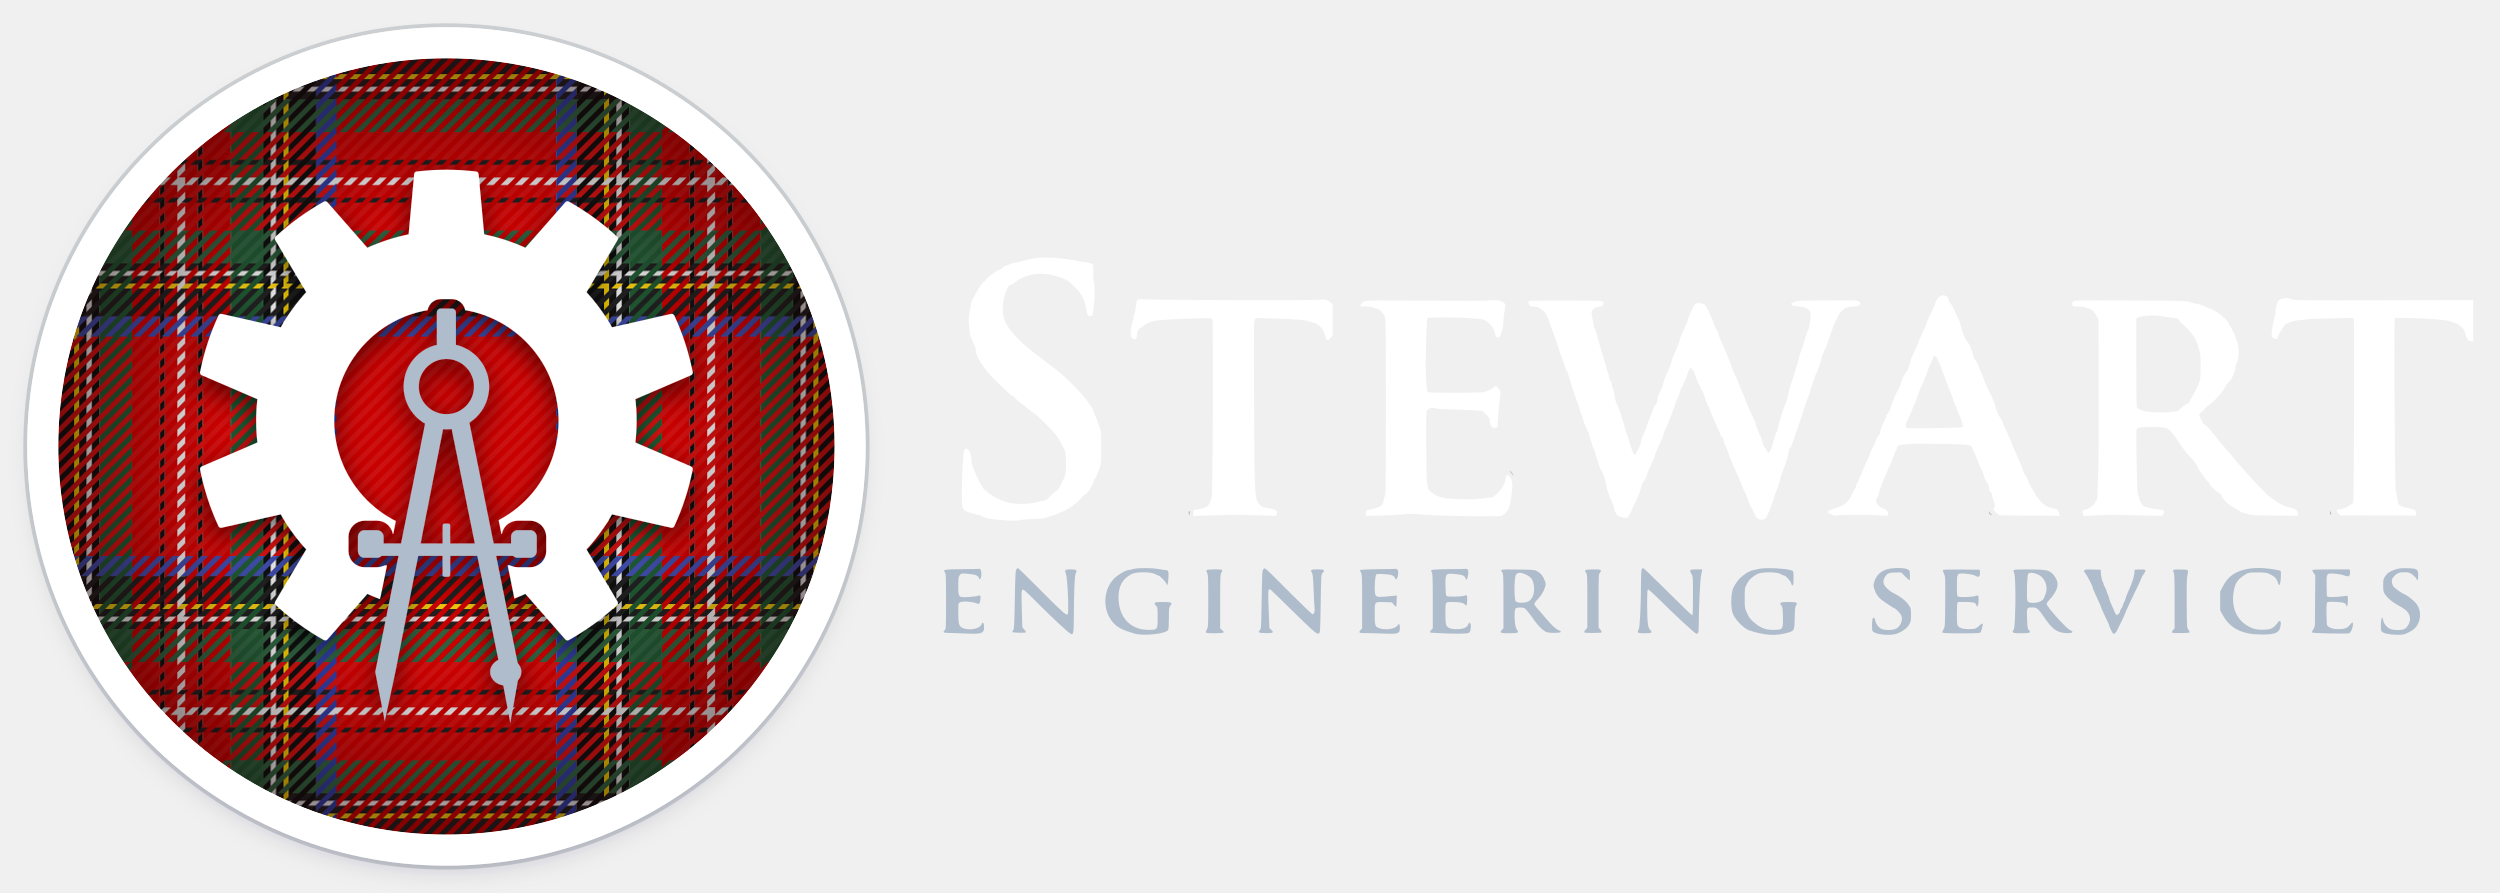
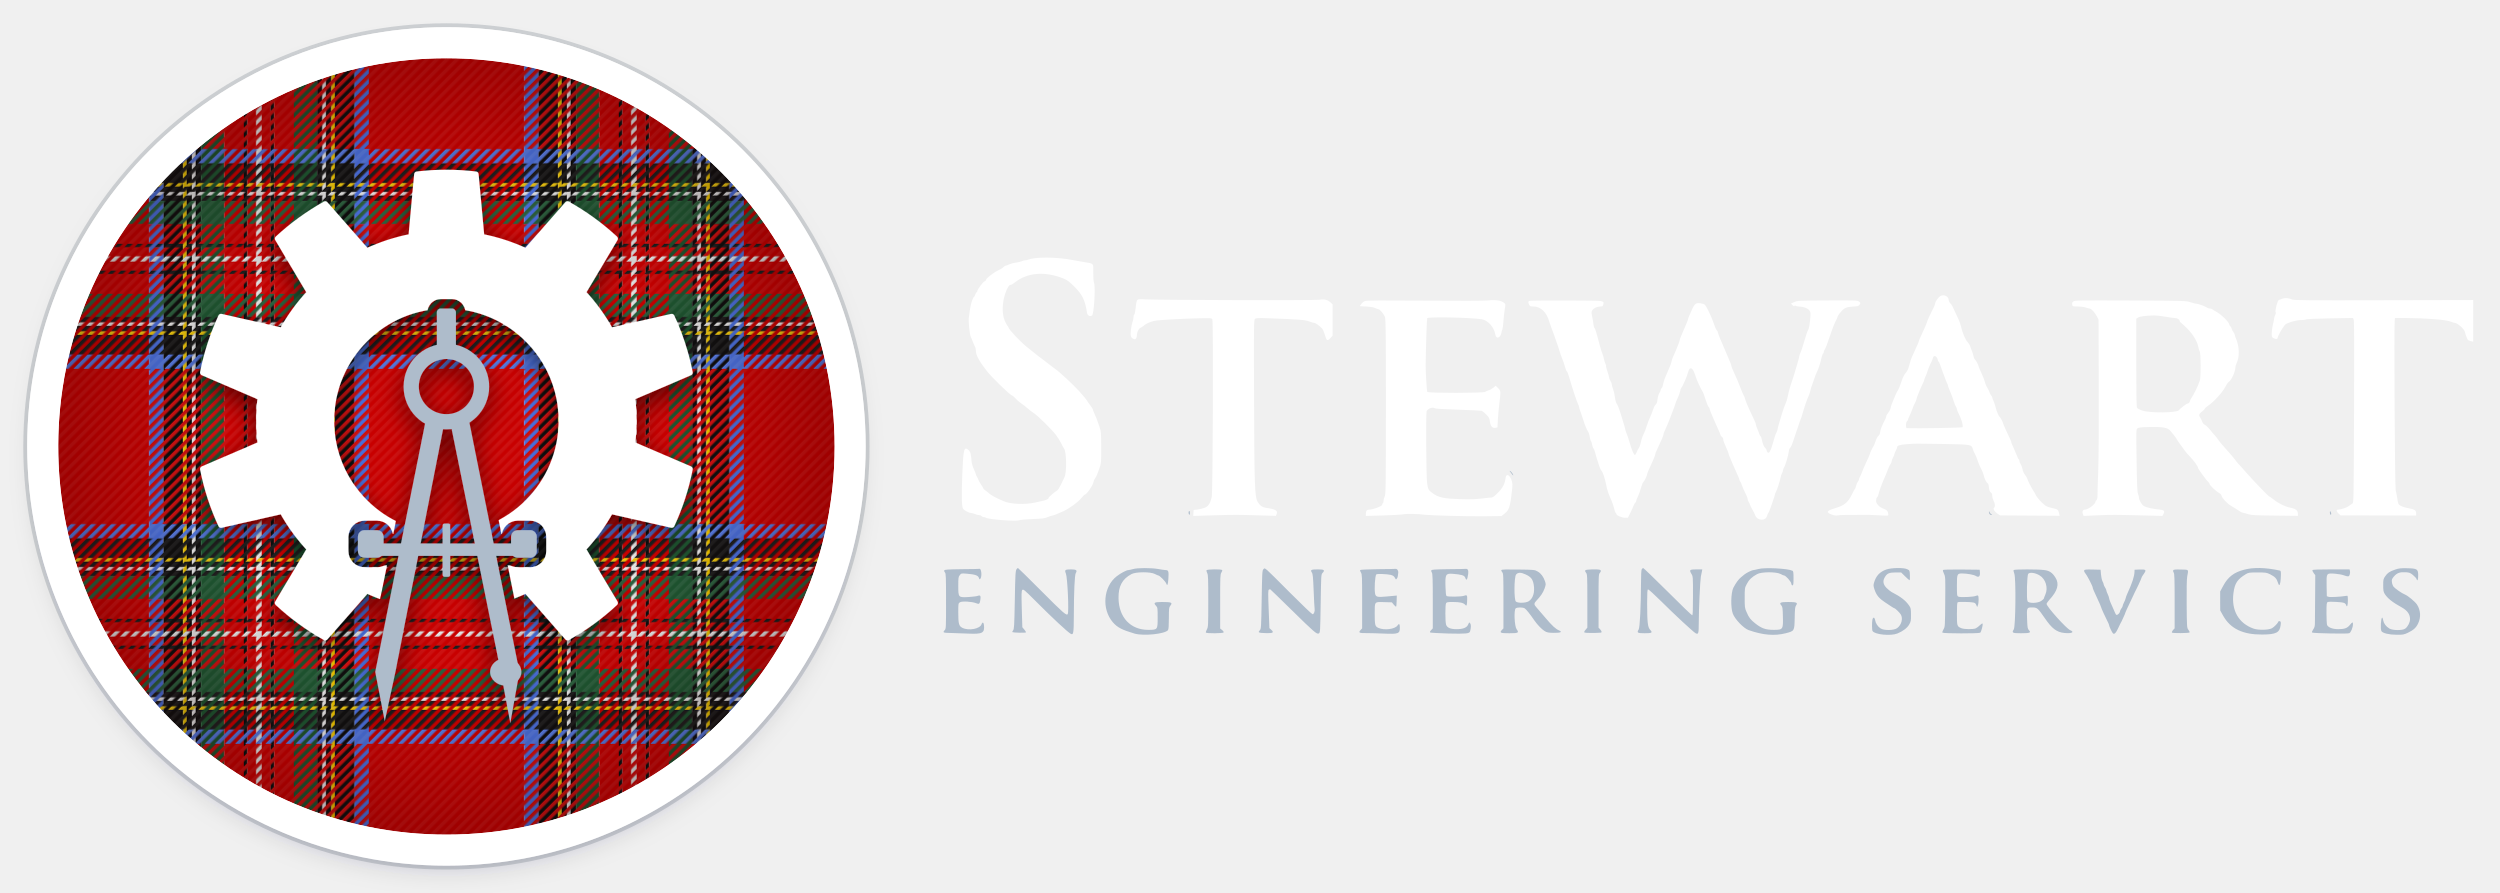
<svg xmlns="http://www.w3.org/2000/svg" viewBox="0 0 1288 460" width="1288" height="460">
  <defs>
-     <pattern id="bd-tt-f" patternUnits="userSpaceOnUse" width="210" height="210" patternTransform="translate(173.4 173.4) scale(1.3)">
+     <pattern id="bd-tt-f" patternUnits="userSpaceOnUse" width="210" height="210" patternTransform="translate(190.0 190.0) scale(0.92)">
      <defs>
        <pattern id="bd-twill" width="4" height="4" patternUnits="userSpaceOnUse" patternTransform="rotate(45)">
          <rect width="2" height="4" fill="#fff" />
        </pattern>
        <mask id="bd-weft">
          <rect width="210" height="210" fill="url(#bd-twill)" />
        </mask>
      </defs>
      <g>
        <rect x="0" width="87" height="210" fill="#C80000" />
-         <rect x="87" width="8" height="210" fill="#2F3C9E" />
+         <rect x="87" width="8" height="210" fill="#4A6FDB" />
        <rect x="95" width="11" height="210" fill="#101010" />
        <rect x="106" width="2" height="210" fill="#E8C000" />
        <rect x="108" width="3" height="210" fill="#101010" />
        <rect x="111" width="2" height="210" fill="#E0E0E0" />
        <rect x="113" width="3" height="210" fill="#101010" />
        <rect x="116" width="13" height="210" fill="#1E5631" />
        <rect x="129" width="11" height="210" fill="#C80000" />
        <rect x="140" width="2" height="210" fill="#101010" />
        <rect x="142" width="5" height="210" fill="#C80000" />
        <rect x="147" width="3" height="210" fill="#E0E0E0" />
        <rect x="150" width="5" height="210" fill="#C80000" />
        <rect x="155" width="2" height="210" fill="#101010" />
        <rect x="157" width="11" height="210" fill="#C80000" />
        <rect x="168" width="13" height="210" fill="#1E5631" />
        <rect x="181" width="3" height="210" fill="#101010" />
        <rect x="184" width="2" height="210" fill="#E0E0E0" />
        <rect x="186" width="3" height="210" fill="#101010" />
        <rect x="189" width="2" height="210" fill="#E8C000" />
        <rect x="191" width="11" height="210" fill="#101010" />
-         <rect x="202" width="8" height="210" fill="#2F3C9E" />
+         <rect x="202" width="8" height="210" fill="#4A6FDB" />
      </g>
      <g mask="url(#bd-weft)" opacity="1">
        <g style="filter:none">
          <rect y="0" height="87" width="210" fill="#C80000" />
-           <rect y="87" height="8" width="210" fill="#2F3C9E" />
+           <rect y="87" height="8" width="210" fill="#4A6FDB" />
          <rect y="95" height="11" width="210" fill="#101010" />
          <rect y="106" height="2" width="210" fill="#E8C000" />
          <rect y="108" height="3" width="210" fill="#101010" />
          <rect y="111" height="2" width="210" fill="#E0E0E0" />
          <rect y="113" height="3" width="210" fill="#101010" />
          <rect y="116" height="13" width="210" fill="#1E5631" />
          <rect y="129" height="11" width="210" fill="#C80000" />
          <rect y="140" height="2" width="210" fill="#101010" />
          <rect y="142" height="5" width="210" fill="#C80000" />
          <rect y="147" height="3" width="210" fill="#E0E0E0" />
          <rect y="150" height="5" width="210" fill="#C80000" />
          <rect y="155" height="2" width="210" fill="#101010" />
          <rect y="157" height="11" width="210" fill="#C80000" />
          <rect y="168" height="13" width="210" fill="#1E5631" />
          <rect y="181" height="3" width="210" fill="#101010" />
          <rect y="184" height="2" width="210" fill="#E0E0E0" />
          <rect y="186" height="3" width="210" fill="#101010" />
          <rect y="189" height="2" width="210" fill="#E8C000" />
          <rect y="191" height="11" width="210" fill="#101010" />
-           <rect y="202" height="8" width="210" fill="#2F3C9E" />
+           <rect y="202" height="8" width="210" fill="#4A6FDB" />
        </g>
      </g>
      <rect width="210" height="210" fill="url(#bd-twill)" opacity=".07" />
    </pattern>
    <radialGradient id="bd-vig-f">
      <stop offset="58%" stop-color="#140000" stop-opacity="0" />
-       <stop offset="100%" stop-color="#140000" stop-opacity=".4" />
+       <stop offset="100%" stop-color="#140000" stop-opacity=".24" />
    </radialGradient>
    <filter id="bd-sh-f" x="-25%" y="-25%" width="150%" height="150%">
      <feGaussianBlur in="SourceAlpha" stdDeviation="7" />
      <feOffset dy="5" result="b" />
      <feFlood flood-color="#000" flood-opacity=".55" />
      <feComposite in2="b" operator="in" />
      <feMerge>
        <feMergeNode />
        <feMergeNode in="SourceGraphic" />
      </feMerge>
    </filter>
    <filter id="bd-out-f" x="-20%" y="-20%" width="140%" height="140%">
      <feGaussianBlur in="SourceAlpha" stdDeviation="8" />
      <feOffset dy="6" result="b" />
      <feFlood flood-color="#0E2338" flood-opacity=".28" />
      <feComposite in2="b" operator="in" />
      <feMerge>
        <feMergeNode />
        <feMergeNode in="SourceGraphic" />
      </feMerge>
    </filter>
  </defs>
  <g filter="url(#bd-out-f)">
    <circle cx="230" cy="230" r="208.0" fill="#fff" />
  </g>
  <circle cx="230" cy="230" r="217" fill="none" stroke="#0E2338" stroke-opacity=".16" stroke-width="2" />
  <circle cx="230" cy="230" r="200" fill="url(#bd-tt-f)" />
  <circle cx="230" cy="230" r="200" fill="url(#bd-vig-f)" />
  <circle cx="230" cy="230" r="208.0" fill="none" stroke="#fff" stroke-width="16" />
  <g filter="url(#bd-sh-f)" transform="translate(101.6 89.4) scale(.98)">
    <defs>
      <mask id="ko-mr" maskUnits="userSpaceOnUse" x="-20" y="-20" width="320" height="340">
        <rect x="-20" y="-20" width="320" height="340" fill="#fff" />
        <g fill="#000" stroke="#000" stroke-width="10" stroke-linejoin="round">
          <rect x="126" y="71" width="10" height="24" rx="2" />
          <circle cx="131" cy="112" r="18.5" fill="none" stroke="#000" stroke-width="8" />
          <path d="M120.5 128H130.5L104.2 262 98.6 288 93.6 262Z" />
          <path d="M132.5 128H142.5L169.4 262 164.6 289 159.6 262Z" />
          <ellipse cx="162.2" cy="262" rx="8.2" ry="7.2" />
          <rect x="88" y="194.5" width="87" height="6.5" rx="1" />
          <rect x="84.5" y="187.5" width="13.5" height="14.5" rx="3.5" />
          <rect x="165" y="187.5" width="13.5" height="14.5" rx="3.5" />
          <rect x="129" y="184" width="4" height="28" rx="1" />
          <path d="M118 150H145L178 300H84Z" />
        </g>
      </mask>
    </defs>
    <path mask="url(#ko-mr)" fill="#FFFFFF" stroke="#FFFFFF" stroke-width="3" stroke-linejoin="round" fill-rule="evenodd" d="M149.46 33.24L146.45 0.42A130.5 130.5 0 0 0 115.55 0.42L112.54 33.24A98.5 98.5 0 0 0 89.06 40.87L89.06 40.87L67.33 16.08A130.5 130.5 0 0 0 42.33 34.25L59.20 62.57A98.5 98.5 0 0 0 44.68 82.55L44.68 82.55L12.54 75.26A130.5 130.5 0 0 0 2.99 104.65L33.28 117.65A98.5 98.5 0 0 0 33.28 142.35L33.28 142.35L2.99 155.35A130.5 130.5 0 0 0 12.54 184.74L44.68 177.45A98.5 98.5 0 0 0 59.20 197.43L59.20 197.43L42.33 225.75A130.5 130.5 0 0 0 67.33 243.92L89.06 219.13A98.5 98.5 0 0 0 112.54 226.76L112.54 226.76L115.55 259.58A130.5 130.5 0 0 0 146.45 259.58L149.46 226.76A98.5 98.5 0 0 0 172.94 219.13L172.94 219.13L194.67 243.92A130.5 130.5 0 0 0 219.67 225.75L202.80 197.43A98.5 98.5 0 0 0 217.32 177.45L217.32 177.45L249.46 184.74A130.5 130.5 0 0 0 259.01 155.35L228.72 142.35A98.5 98.5 0 0 0 228.72 117.65L228.72 117.65L259.01 104.65A130.5 130.5 0 0 0 249.46 75.26L217.32 82.55A98.5 98.5 0 0 0 202.80 62.57L202.80 62.57L219.67 34.25A130.5 130.5 0 0 0 194.67 16.08L172.94 40.87A98.5 98.5 0 0 0 149.46 33.24ZM191.50 130.00A60.5 60.5 0 1 0 70.50 130.00A60.5 60.5 0 1 0 191.50 130.00Z" />
    <g fill="#AEBCCB">
      <rect x="126" y="71" width="10" height="24" rx="2" />
      <circle cx="131" cy="112" r="18.5" fill="none" stroke="#AEBCCB" stroke-width="8" />
      <path d="M120.5 128H130.5L104.2 262 98.6 288 93.6 262Z" />
      <path d="M132.5 128H142.5L169.4 262 164.6 289 159.6 262Z" />
      <ellipse cx="162.2" cy="262" rx="8.2" ry="7.2" />
      <rect x="88" y="194.5" width="87" height="6.5" rx="1" />
      <rect x="84.5" y="187.5" width="13.5" height="14.5" rx="3.5" />
      <rect x="165" y="187.5" width="13.5" height="14.5" rx="3.5" />
      <rect x="129" y="184" width="4" height="28" rx="1" />
    </g>
  </g>
  <g transform="translate(486 132.7) scale(1.4) translate(-297 -74)">
    <g transform="translate(280 0) scale(.25)">
      <g transform="translate(0 1160) scale(.1 -.1)">
        <path fill="#FFFFFF" d="M2020 8630 c-30 -4 -68 -12 -83 -18 -16 -7 -39 -12 -51 -12 -13 0 -36 -6 -52 -14 -16 -8 -56 -17 -89 -21 -33 -4 -77 -16 -97 -26 -20 -10 -43 -19 -51 -19 -8 0 -22 -10 -33 -21 -10 -12 -43 -32 -72 -45 -63 -28 -182 -119 -182 -140 0 -8 -11 -19 -24 -25 -26 -12 -106 -120 -106 -144 0 -8 -4 -15 -9 -15 -5 0 -15 -16 -21 -35 -6 -19 -15 -35 -20 -35 -4 0 -17 -26 -28 -57 -18 -52 -28 -103 -47 -252 -7 -56 13 -249 30 -281 7 -14 21 -45 30 -70 9 -25 23 -57 31 -72 8 -14 14 -44 14 -66 0 -59 49 -149 159 -290 67 -87 324 -338 364 -357 20 -9 47 -32 61 -50 14 -18 49 -48 78 -68 29 -19 70 -51 92 -71 21 -20 63 -52 92 -71 64 -41 271 -245 335 -330 25 -33 58 -87 74 -120 16 -33 35 -67 41 -75 38 -47 43 -351 7 -425 -11 -22 -35 -72 -54 -111 -19 -39 -41 -75 -50 -80 -39 -22 -129 -100 -129 -111 0 -16 -30 -31 -82 -43 -24 -5 -74 -16 -113 -25 -152 -35 -367 -26 -470 20 -129 56 -198 95 -230 130 -5 5 -22 18 -37 28 -16 10 -28 22 -28 27 0 6 -15 32 -34 58 -18 27 -37 59 -41 73 -4 13 -14 33 -21 44 -8 11 -14 25 -14 32 0 7 -14 42 -30 77 -17 36 -32 86 -34 113 -7 107 -18 147 -45 170 -67 57 -77 17 -92 -363 -12 -324 -9 -469 12 -502 14 -23 90 -62 120 -62 11 0 36 -7 57 -16 20 -9 46 -16 58 -15 11 1 27 -5 34 -13 7 -9 22 -16 34 -16 12 0 26 -4 32 -9 27 -25 451 -58 489 -38 11 6 99 14 196 18 147 5 183 10 223 28 27 11 55 21 63 21 15 0 88 28 168 65 86 39 221 137 265 193 23 28 46 52 51 52 26 0 116 126 128 181 5 22 15 48 23 57 19 23 32 54 65 147 27 79 28 83 27 310 -1 213 -2 236 -24 300 -28 87 -56 158 -81 210 -10 22 -19 45 -19 52 0 6 -18 34 -40 62 -22 28 -40 53 -40 57 0 7 -67 90 -120 147 -94 103 -297 291 -350 325 -14 9 -41 30 -62 47 -20 16 -73 57 -117 90 -45 33 -104 78 -130 100 -27 22 -72 58 -100 80 -100 78 -281 269 -281 296 0 4 -6 14 -14 22 -8 8 -27 43 -42 78 -42 100 -40 256 6 394 33 97 57 135 87 135 8 0 33 15 56 34 183 146 445 168 717 57 52 -21 83 -44 156 -116 120 -118 162 -203 189 -387 6 -41 42 -61 74 -41 28 18 53 412 30 479 -9 25 -13 79 -12 157 2 138 14 126 -142 152 -55 9 -134 23 -175 31 -165 32 -401 43 -550 24z M15359 8075 c-30 -16 -79 -84 -79 -109 0 -9 -9 -34 -19 -54 -42 -80 -101 -209 -101 -220 0 -6 -18 -51 -40 -99 -75 -162 -80 -173 -80 -184 0 -6 -18 -50 -41 -97 -64 -139 -75 -164 -88 -212 -7 -25 -18 -63 -24 -85 -6 -22 -24 -54 -40 -72 -16 -17 -37 -55 -48 -85 -41 -119 -55 -154 -71 -178 -9 -14 -23 -41 -31 -60 -55 -128 -66 -159 -73 -194 -3 -21 -20 -53 -35 -71 -16 -18 -29 -40 -29 -50 0 -9 -6 -29 -14 -43 -43 -81 -76 -162 -76 -190 0 -17 -8 -39 -19 -49 -23 -22 -36 -47 -57 -109 -9 -27 -19 -51 -23 -54 -9 -8 -51 -96 -51 -108 0 -6 -24 -62 -54 -124 -29 -62 -59 -131 -66 -153 -7 -22 -19 -49 -26 -60 -8 -11 -14 -27 -14 -36 0 -9 -9 -27 -19 -41 -11 -13 -22 -41 -26 -61 -4 -21 -11 -40 -16 -42 -4 -3 -26 -43 -48 -88 -55 -113 -112 -158 -246 -197 -124 -36 -136 -61 -46 -94 35 -12 63 -16 89 -11 20 3 53 6 72 6 19 0 107 0 195 1 181 3 195 2 358 -7 114 -7 117 -7 117 13 0 41 -21 69 -64 83 -65 22 -116 73 -116 119 0 21 6 43 14 49 8 7 18 27 21 44 8 39 50 156 77 217 19 41 40 91 72 175 6 17 19 41 29 55 9 13 17 32 17 42 0 10 9 35 20 55 11 21 20 43 20 50 0 7 9 30 20 50 11 21 20 43 20 49 0 27 36 39 139 47 138 10 109 10 541 3 418 -7 414 -7 435 -77 6 -19 17 -45 25 -59 16 -28 35 -74 56 -139 8 -25 27 -67 43 -95 15 -28 31 -68 35 -89 9 -47 42 -113 60 -120 8 -3 15 -28 18 -62 4 -43 10 -59 26 -71 16 -11 22 -26 22 -50 0 -19 9 -52 20 -74 23 -45 26 -84 7 -102 -19 -17 5 -57 52 -89 l36 -24 438 -3 439 -3 -7 33 c-13 58 -20 64 -103 81 -46 10 -89 26 -103 38 -13 12 -35 31 -49 43 -30 27 -90 102 -90 113 0 5 -15 31 -33 58 -35 54 -82 147 -92 182 -3 12 -19 37 -34 57 -16 20 -31 54 -35 79 -4 23 -15 56 -26 72 -11 17 -20 40 -20 53 0 12 -4 22 -9 22 -5 0 -15 17 -21 38 -7 20 -30 74 -51 120 -22 45 -39 87 -39 94 0 11 -6 25 -79 180 -23 48 -41 92 -41 97 0 14 -40 90 -50 96 -15 9 -49 89 -60 140 -6 28 -20 69 -30 92 -11 24 -20 48 -20 54 0 6 -9 22 -20 36 -11 14 -20 32 -20 39 0 8 -13 35 -29 62 -17 26 -35 68 -40 94 -6 26 -29 84 -51 130 -22 46 -40 88 -40 95 0 18 -39 89 -55 103 -8 7 -17 28 -21 49 -3 20 -14 54 -23 76 -10 22 -21 52 -25 68 -3 15 -22 44 -40 65 -34 37 -76 139 -97 232 -5 25 -21 70 -35 100 -14 30 -34 73 -44 95 -42 95 -56 121 -77 142 -13 12 -23 32 -23 45 -1 55 -70 91 -121 63z m-55 -907 c9 -12 16 -30 16 -40 0 -10 4 -18 8 -18 4 0 14 -17 21 -37 7 -21 21 -62 32 -90 11 -29 29 -79 41 -110 11 -32 27 -70 34 -85 8 -14 14 -31 14 -38 0 -6 9 -30 19 -53 20 -43 54 -136 73 -197 5 -19 17 -44 24 -55 8 -11 14 -27 14 -37 0 -10 13 -41 28 -70 40 -76 67 -173 54 -195 -6 -9 -671 -20 -819 -14 -19 1 -17 85 2 101 8 7 15 18 15 24 0 6 7 25 16 41 9 17 29 65 45 107 15 43 35 88 43 100 7 13 17 37 21 53 3 17 12 44 19 60 7 17 23 55 35 85 13 30 31 72 42 92 10 20 19 43 19 50 1 7 9 31 20 53 11 22 19 45 20 50 0 14 59 156 69 169 5 6 12 26 16 44 8 38 36 43 59 10z M20390 8035 c-19 -8 -42 -17 -52 -20 -20 -8 -60 -164 -46 -181 5 -7 2 -23 -7 -40 -8 -16 -15 -37 -15 -46 0 -9 -6 -43 -14 -75 -23 -93 -29 -185 -14 -205 18 -24 78 -36 78 -15 0 27 65 145 110 198 23 28 163 69 234 69 34 0 66 4 72 9 5 6 158 13 352 16 l342 6 11 -28 c7 -19 9 -421 5 -1298 -6 -1462 -4 -1394 -30 -1409 -10 -6 -31 -21 -45 -32 -28 -23 -119 -54 -158 -54 -32 0 -30 -26 5 -58 l29 -27 556 -1 557 -1 0 33 c0 43 -24 59 -115 75 -38 6 -88 22 -110 34 -40 23 -40 24 -52 106 -7 46 -18 102 -24 124 -13 42 -26 2465 -14 2512 l5 23 179 0 c284 -2 579 -26 643 -54 21 -9 44 -16 52 -16 39 0 143 -89 152 -130 7 -33 32 -101 43 -118 4 -7 24 -17 45 -22 l36 -8 0 307 0 306 -1319 -3 c-1131 -3 -1323 -1 -1348 11 -44 22 -104 27 -143 12z M3538 8018 c-11 -9 -19 -41 -26 -113 -5 -56 -15 -101 -21 -103 -6 -2 -11 -19 -11 -38 0 -18 -7 -51 -15 -71 -8 -21 -19 -74 -24 -118 -11 -88 -1 -119 47 -136 25 -9 42 18 42 68 0 36 29 91 52 99 10 3 34 19 52 34 41 36 123 68 195 75 111 11 420 27 608 31 186 4 192 4 203 -16 16 -30 8 -2545 -9 -2615 -22 -96 -50 -138 -106 -159 -27 -10 -75 -21 -105 -25 l-55 -6 -3 -44 -3 -44 298 9 c335 9 335 9 673 -1 l245 -7 12 28 c21 47 -22 72 -151 89 -59 8 -98 35 -130 90 -42 71 -48 251 -52 1522 -4 1079 -3 1152 13 1169 16 15 35 16 213 10 440 -16 535 -24 589 -47 24 -10 54 -19 66 -19 22 0 78 -39 120 -84 12 -13 30 -54 40 -90 25 -91 38 -100 81 -53 l34 37 0 231 0 231 -29 27 c-43 40 -96 53 -165 40 -59 -11 -2393 -5 -2571 6 -66 5 -94 3 -107 -7z M8700 8009 c-45 -6 -420 -7 -926 -3 -622 5 -861 3 -885 -5 -19 -6 -44 -26 -57 -44 l-22 -32 97 -6 c63 -3 110 -11 130 -22 18 -9 38 -17 46 -17 22 0 83 -72 98 -116 12 -32 14 -261 14 -1324 -1 -1195 -2 -1287 -18 -1317 -9 -18 -17 -45 -17 -62 0 -16 -4 -33 -10 -36 -5 -3 -10 -14 -10 -24 0 -20 -134 -71 -187 -71 -38 0 -53 -16 -53 -58 l0 -35 258 7 c141 4 276 12 298 18 39 9 223 5 304 -7 78 -11 632 -26 875 -23 l261 3 50 40 c63 50 78 96 104 327 10 95 10 113 -5 158 -28 84 -79 106 -88 38 -10 -86 -43 -150 -114 -221 -45 -45 -75 -68 -92 -69 -14 0 -37 -3 -51 -4 -171 -22 -237 -25 -410 -20 -240 7 -321 24 -404 85 -68 50 -71 56 -85 156 -13 91 -19 1016 -7 1053 11 34 85 65 112 47 16 -11 102 -16 352 -24 181 -6 338 -14 348 -17 11 -4 40 -28 66 -54 40 -41 47 -53 53 -102 9 -70 38 -103 83 -94 l29 7 6 117 c4 64 14 171 22 237 22 175 21 185 -19 224 l-35 34 -39 -32 c-22 -17 -54 -34 -71 -37 -17 -4 -36 -13 -42 -20 -16 -20 -843 -21 -856 -1 -7 11 -24 305 -23 397 4 302 17 678 23 688 15 22 640 10 803 -16 91 -15 182 -117 199 -224 12 -75 76 -54 91 30 4 20 10 42 14 47 4 6 11 60 15 120 4 61 13 141 20 179 12 67 12 70 -9 88 -44 37 -128 50 -236 37z M9313 8003 c-26 -5 -28 -18 -10 -56 11 -24 18 -27 61 -27 109 0 198 -84 236 -225 5 -16 20 -59 33 -95 25 -64 32 -85 67 -185 9 -27 22 -66 30 -85 7 -19 18 -55 25 -80 7 -25 19 -61 28 -80 21 -50 37 -97 53 -155 8 -27 19 -51 24 -53 5 -2 19 -36 30 -75 42 -148 113 -363 131 -399 10 -20 19 -44 19 -53 0 -9 8 -37 19 -63 10 -26 28 -81 41 -122 22 -75 55 -152 76 -180 6 -8 14 -37 18 -64 3 -27 11 -55 17 -63 7 -7 16 -34 20 -60 5 -26 14 -50 20 -53 5 -4 16 -31 24 -61 13 -50 20 -76 62 -204 9 -27 22 -54 29 -60 18 -14 53 -116 69 -200 16 -86 38 -150 77 -234 16 -35 35 -89 41 -120 6 -31 17 -62 24 -69 7 -7 13 -17 13 -22 0 -17 82 -50 124 -50 l43 0 41 83 c22 45 43 92 46 104 4 11 13 27 21 33 8 7 15 20 15 29 0 9 7 30 16 46 20 39 41 97 60 165 8 30 21 60 28 65 15 11 56 97 56 116 0 6 9 33 21 58 12 25 29 64 39 86 10 22 27 61 39 88 11 26 21 54 21 63 0 8 8 32 19 52 17 35 26 54 80 175 11 26 21 54 21 62 0 13 13 44 61 150 10 22 27 65 38 95 11 30 34 90 51 134 16 43 30 82 30 87 0 5 13 36 29 69 16 33 32 78 36 100 4 22 12 46 18 53 22 23 87 173 101 232 17 70 53 74 83 8 12 -27 25 -61 29 -78 8 -35 81 -193 99 -215 7 -8 27 -61 44 -117 18 -56 39 -107 47 -114 8 -6 14 -18 14 -25 0 -7 9 -33 19 -56 10 -24 29 -68 41 -98 13 -30 40 -92 61 -137 22 -46 39 -88 39 -95 0 -7 9 -19 20 -26 11 -7 20 -23 20 -36 0 -22 15 -61 61 -163 10 -24 19 -47 19 -53 0 -5 9 -29 19 -52 10 -24 29 -68 41 -98 13 -30 40 -92 61 -137 22 -46 39 -89 39 -97 0 -8 4 -17 9 -21 5 -3 15 -22 21 -43 11 -36 36 -92 72 -163 10 -20 18 -45 18 -56 0 -10 6 -27 14 -38 7 -11 17 -31 21 -45 4 -14 20 -45 35 -70 15 -25 33 -63 41 -84 29 -81 154 -88 174 -9 3 15 12 35 19 43 7 8 23 47 36 85 12 39 31 93 41 120 11 28 19 56 19 64 0 7 7 25 15 39 19 34 61 165 70 217 4 22 13 50 21 62 8 12 14 30 14 40 0 10 6 27 13 38 20 30 67 184 71 235 3 24 10 49 18 55 14 11 30 47 60 140 11 33 23 69 27 80 5 11 21 58 36 105 14 46 31 93 36 103 6 10 18 48 28 85 25 90 69 219 91 262 9 19 20 53 24 75 4 22 14 54 21 70 7 17 23 62 35 100 13 39 27 77 32 85 23 40 55 136 74 220 8 36 19 67 24 68 6 2 10 11 10 21 0 9 6 26 14 37 15 22 34 71 96 255 21 63 50 136 64 162 14 25 26 50 26 56 0 22 64 104 101 128 31 20 54 26 124 31 78 4 88 7 103 30 15 23 15 25 -8 44 -23 18 -42 19 -464 17 -429 -2 -442 -3 -490 -24 l-49 -22 23 -23 c18 -18 24 -20 31 -9 5 8 9 9 9 3 0 -7 26 -13 68 -16 82 -5 146 -40 155 -85 8 -41 -13 -224 -29 -250 -15 -24 -40 -98 -74 -218 -12 -44 -31 -98 -41 -121 -10 -23 -19 -47 -19 -55 0 -8 -9 -45 -21 -84 -11 -38 -30 -101 -41 -140 -25 -84 -37 -123 -48 -150 -21 -57 -51 -167 -60 -220 -6 -33 -21 -82 -34 -110 -13 -27 -35 -88 -49 -135 -14 -47 -35 -116 -46 -155 -12 -38 -21 -77 -21 -85 0 -8 -7 -28 -16 -45 -16 -29 -21 -47 -62 -187 -25 -87 -48 -124 -68 -107 -8 6 -14 19 -14 29 0 10 -7 23 -16 31 -23 19 -40 58 -54 122 -6 31 -15 57 -20 57 -5 0 -14 17 -20 38 -7 20 -20 56 -31 79 -10 24 -19 49 -19 58 0 16 -17 55 -96 220 -29 61 -55 126 -59 145 -4 19 -15 49 -25 65 -9 17 -27 57 -39 90 -31 82 -67 167 -107 253 -19 40 -34 79 -34 87 0 8 -9 34 -19 57 -10 24 -29 68 -41 98 -13 30 -34 80 -47 110 -48 106 -93 219 -93 233 0 6 -6 18 -14 26 -14 15 -23 37 -60 141 -33 90 -95 216 -118 237 -10 9 -40 18 -68 21 -73 7 -84 -5 -159 -182 -12 -27 -21 -53 -21 -59 0 -6 -8 -29 -18 -51 -11 -23 -29 -66 -41 -96 -13 -30 -32 -74 -42 -98 -10 -23 -19 -48 -19 -55 0 -13 -31 -98 -60 -162 -10 -22 -27 -61 -39 -88 -11 -26 -21 -54 -21 -63 0 -15 -26 -86 -60 -159 -40 -89 -59 -142 -65 -182 -4 -23 -13 -47 -21 -54 -8 -6 -14 -18 -14 -27 0 -8 -9 -30 -21 -48 -11 -19 -23 -60 -26 -91 -4 -43 -12 -64 -29 -79 -13 -12 -30 -48 -39 -79 -10 -31 -30 -82 -45 -113 -15 -32 -36 -86 -46 -122 -10 -36 -30 -88 -45 -117 -15 -28 -33 -80 -39 -114 -7 -35 -21 -76 -32 -92 -12 -17 -27 -46 -34 -66 -7 -20 -18 -36 -25 -36 -15 0 -49 82 -79 190 -12 44 -31 99 -41 123 -10 23 -19 48 -19 55 0 6 -9 41 -20 77 -11 36 -34 111 -51 167 -16 56 -41 117 -53 136 -15 22 -25 56 -30 101 -4 37 -16 89 -26 117 -11 27 -20 60 -20 72 0 12 -9 36 -20 52 -11 17 -20 39 -20 51 0 12 -11 52 -25 89 -13 37 -22 72 -19 76 3 5 -2 21 -10 37 -8 15 -17 46 -21 67 -4 22 -15 60 -25 85 -17 43 -32 96 -81 280 -12 47 -27 88 -33 92 -5 3 -11 19 -13 35 -6 51 -13 97 -25 150 -9 45 -9 56 6 78 21 32 72 55 120 55 30 0 35 4 41 31 8 37 7 38 -42 50 -37 8 -996 10 -1040 2z M17312 7993 c-15 -13 -20 -25 -15 -45 5 -28 7 -28 82 -28 42 -1 94 -7 116 -15 22 -8 48 -15 58 -15 24 0 82 -63 110 -120 l22 -45 3 -945 c2 -598 -1 -1070 -8 -1285 -7 -187 -12 -356 -11 -377 0 -20 -6 -41 -14 -48 -8 -7 -15 -17 -15 -22 0 -37 -107 -118 -156 -118 -29 0 -43 -28 -31 -61 l12 -32 205 9 c216 9 244 9 680 -2 l275 -7 14 25 c25 48 13 62 -59 69 -103 10 -192 30 -227 51 -33 19 -73 89 -73 125 0 11 -6 36 -14 54 -11 26 -16 136 -21 491 -7 447 -7 456 12 473 17 14 48 18 184 21 189 4 264 -10 302 -57 12 -15 36 -43 52 -64 17 -20 36 -49 44 -63 7 -15 28 -45 45 -67 17 -22 45 -60 61 -85 17 -25 55 -70 85 -100 58 -58 120 -146 120 -168 0 -14 130 -191 156 -212 7 -7 14 -18 14 -24 0 -17 99 -111 137 -130 21 -10 35 -26 39 -44 8 -33 86 -116 134 -143 19 -11 47 -27 61 -37 79 -53 96 -63 119 -68 14 -2 50 -12 80 -22 46 -14 111 -17 393 -20 l337 -4 0 25 c0 56 -30 80 -119 97 -68 13 -171 63 -235 116 -30 24 -59 44 -63 44 -12 0 -226 221 -343 354 -52 59 -104 118 -116 129 -12 12 -34 40 -50 62 -16 21 -36 46 -44 55 -8 9 -37 42 -65 74 -27 32 -65 75 -84 95 -18 20 -43 52 -56 71 -12 19 -35 49 -51 65 -16 17 -48 54 -71 84 -24 30 -56 61 -73 69 -19 9 -33 27 -41 51 -7 20 -20 46 -29 59 -24 30 -16 54 31 88 21 16 39 34 39 41 0 6 24 27 54 47 76 50 209 197 246 271 16 33 39 66 50 73 41 25 100 155 100 220 0 11 6 33 14 49 50 101 46 258 -10 380 -7 17 -14 38 -14 46 0 8 -9 25 -19 39 -11 13 -23 36 -26 51 -4 14 -13 31 -21 38 -8 6 -14 15 -14 20 0 37 -124 158 -200 196 -19 10 -41 24 -48 31 -7 6 -25 12 -39 12 -15 0 -34 6 -42 13 -21 18 -127 57 -154 57 -12 0 -51 10 -87 22 -65 22 -71 22 -886 26 -780 3 -821 2 -842 -15z m1353 -223 c60 -11 125 -20 144 -20 35 0 71 -23 71 -46 0 -7 8 -17 17 -22 9 -5 51 -44 93 -86 85 -84 152 -197 165 -277 4 -24 12 -50 18 -58 19 -22 20 -398 2 -434 -8 -17 -15 -34 -15 -38 0 -16 -83 -184 -107 -215 -12 -17 -23 -37 -23 -45 0 -19 -20 -39 -38 -39 -13 0 -110 -75 -124 -96 -27 -41 -426 -45 -543 -5 -32 11 -65 28 -72 37 -10 14 -13 154 -13 666 l0 648 26 17 c26 17 111 28 235 31 30 1 104 -7 164 -18z" />
        <path fill="#AEBCCB" d="M9028 5482 c9 -10 22 -27 29 -38 6 -10 12 -14 12 -8 1 15 -38 64 -50 64 -5 0 -1 -8 9 -18z M4290 4886 c0 -14 5 -28 10 -31 6 -4 10 7 10 24 0 17 -4 31 -10 31 -5 0 -10 -11 -10 -24z M16071 4895 c-1 -25 17 -45 39 -45 12 1 11 3 -3 11 -10 6 -22 20 -27 32 -8 21 -9 21 -9 2z M21090 4888 c0 -15 5 -30 10 -33 13 -8 13 25 0 45 -8 12 -10 9 -10 -12z M1761 4057 c-19 -24 -22 -64 -29 -479 -7 -369 -10 -409 -26 -427 -9 -10 -13 -22 -8 -25 14 -8 189 -12 197 -4 4 4 -6 23 -22 41 l-30 35 -8 267 c-6 234 -5 269 8 283 14 14 32 -1 180 -149 264 -265 488 -474 534 -498 38 -20 43 9 44 261 1 358 12 609 29 634 25 40 8 54 -67 54 -92 0 -101 -7 -79 -61 24 -59 47 -567 27 -597 -17 -27 -66 16 -395 347 -182 182 -333 331 -337 331 -3 0 -12 -6 -18 -13z M3470 4054 c-25 -7 -54 -14 -64 -14 -30 0 -115 -45 -176 -93 -195 -153 -222 -481 -55 -675 67 -77 136 -113 320 -167 132 -39 451 -5 492 51 9 13 13 62 13 175 0 141 2 159 20 182 39 49 23 57 -123 57 -111 0 -128 -11 -86 -56 23 -25 24 -32 24 -171 0 -183 0 -183 -141 -183 -258 0 -431 184 -435 465 -3 177 54 283 191 356 65 35 283 35 345 1 22 -12 45 -22 51 -22 18 0 103 -86 114 -115 17 -46 27 -26 33 72 7 106 1 123 -42 123 -14 0 -61 7 -104 15 -101 19 -315 19 -377 -1z M5392 4052 c-18 -18 -19 -43 -26 -448 -7 -417 -8 -430 -28 -451 -30 -32 -19 -38 88 -41 107 -4 127 8 80 50 l-26 23 -11 279 c-9 231 -9 280 3 287 7 5 16 8 20 6 3 -1 148 -141 321 -311 322 -316 362 -351 391 -340 24 9 24 14 31 459 6 388 7 411 25 430 42 45 28 55 -69 55 -98 0 -112 -7 -86 -47 14 -21 18 -67 26 -260 5 -130 11 -250 14 -267 8 -39 -9 -86 -30 -86 -9 0 -161 145 -338 323 -389 390 -360 364 -385 339z M10960 4051 c-6 -11 -10 -93 -10 -193 -1 -353 -17 -667 -35 -694 -30 -46 -16 -54 89 -54 107 0 121 8 81 50 -36 37 -44 109 -45 383 0 160 3 209 13 213 7 2 87 -70 182 -164 210 -209 483 -462 519 -482 40 -21 46 -5 46 145 0 195 20 633 31 690 6 28 13 62 16 78 l5 27 -86 0 c-101 0 -109 -7 -74 -66 23 -38 23 -45 23 -324 0 -220 -3 -285 -12 -285 -7 0 -170 156 -361 348 -192 191 -354 347 -360 347 -6 0 -16 -9 -22 -19z M12675 4055 c-27 -8 -59 -14 -70 -15 -21 0 -103 -40 -133 -65 -9 -7 -32 -26 -50 -41 -36 -29 -72 -78 -112 -153 -37 -71 -43 -296 -8 -384 32 -83 159 -215 233 -241 210 -74 381 -88 545 -46 129 34 128 31 132 223 2 134 6 166 20 186 30 42 10 51 -114 51 -119 0 -139 -10 -102 -51 16 -18 20 -41 22 -151 6 -204 3 -208 -136 -208 -117 0 -176 21 -268 93 -72 57 -94 84 -130 168 -27 60 -28 73 -28 209 0 143 0 146 31 205 32 63 78 106 153 146 65 35 283 35 345 1 22 -12 45 -22 52 -22 22 0 102 -89 105 -118 2 -16 9 -27 18 -27 12 0 15 18 15 104 0 82 -3 105 -15 111 -68 34 -411 51 -505 25z M14560 4048 c-96 -34 -151 -93 -180 -194 -11 -37 -10 -50 8 -103 28 -82 66 -128 154 -186 40 -26 85 -56 100 -66 15 -11 31 -19 35 -19 13 -1 78 -63 96 -92 37 -60 12 -155 -53 -203 -48 -35 -196 -37 -245 -3 -41 28 -71 73 -79 121 -8 45 -31 49 -40 6 -8 -43 -7 -151 2 -166 34 -54 269 -76 368 -36 80 34 142 80 171 131 25 43 28 56 27 144 0 88 -3 100 -27 135 -54 77 -121 129 -259 200 -15 8 -48 35 -73 59 -52 53 -60 104 -25 161 33 55 64 68 157 68 l82 0 58 -57 c32 -32 62 -58 66 -58 4 0 7 33 5 73 -3 71 -3 72 -38 89 -50 26 -233 23 -310 -4z M19830 4046 c-151 -39 -239 -106 -309 -236 l-46 -85 0 -140 1 -140 44 -79 c108 -190 290 -277 574 -275 204 1 257 28 271 136 6 45 4 54 -11 60 -11 4 -19 2 -22 -6 -8 -24 -65 -82 -96 -98 -52 -27 -199 -29 -269 -5 -222 79 -330 270 -296 526 19 142 57 200 184 277 37 22 50 24 171 24 123 0 134 -2 186 -28 69 -35 95 -62 111 -116 6 -23 17 -42 22 -42 12 0 23 66 24 148 1 57 -1 63 -21 67 -207 44 -379 48 -518 12z M22050 4047 c-83 -29 -111 -48 -146 -99 -27 -38 -29 -49 -29 -132 0 -76 4 -97 22 -126 41 -66 115 -125 252 -200 82 -46 121 -101 121 -172 0 -49 -32 -111 -71 -140 -39 -29 -186 -28 -234 2 -50 31 -82 74 -90 120 -4 22 -10 40 -15 40 -19 0 -28 -171 -11 -199 19 -30 112 -53 221 -53 98 -1 109 1 172 31 79 38 118 73 147 135 44 89 37 198 -17 279 -29 43 -135 131 -177 147 -42 16 -148 89 -169 117 -10 14 -21 44 -23 67 -4 36 0 46 31 83 44 51 88 66 171 61 55 -3 69 -9 108 -41 25 -21 49 -46 52 -57 13 -41 25 -18 25 50 0 95 -14 104 -165 107 -92 2 -120 -1 -175 -20z M952 4053 c-210 -3 -254 -6 -258 -18 -3 -8 1 -22 10 -30 14 -15 16 -64 16 -423 0 -403 0 -406 -22 -429 -30 -33 -19 -37 90 -39 53 -1 167 -5 253 -9 216 -10 249 7 237 125 -4 43 -23 49 -36 11 -24 -67 -191 -98 -282 -51 -51 26 -60 59 -60 227 0 130 0 133 25 149 30 19 176 11 238 -14 46 -18 53 -12 63 56 8 53 -3 67 -41 52 -15 -6 -76 -13 -135 -17 -149 -8 -150 -7 -150 166 0 117 2 131 22 156 21 27 23 28 99 22 125 -10 169 -25 182 -60 9 -28 11 -29 24 -12 25 35 12 155 -16 143 -4 -2 -120 -4 -259 -5z M7075 4053 c-137 -2 -253 -7 -258 -12 -5 -5 -1 -21 10 -37 17 -26 18 -56 18 -425 l0 -397 -25 -27 c-34 -37 -16 -45 95 -43 50 0 162 -3 250 -7 213 -9 235 -2 235 87 0 56 -12 67 -34 33 -36 -55 -195 -76 -282 -36 -50 23 -54 39 -54 222 0 167 -4 162 139 157 l114 -3 28 -35 c16 -18 31 -31 34 -28 4 3 7 41 8 84 l2 79 -30 -3 c-16 -1 -76 -7 -132 -12 -121 -12 -147 -5 -157 40 -14 71 -2 267 18 287 10 10 156 5 208 -7 38 -10 52 -19 65 -43 15 -29 16 -30 29 -12 8 10 14 26 14 36 0 9 3 30 6 46 6 31 -16 65 -39 61 -7 -2 -124 -4 -262 -5z M8112 4053 c-204 -3 -244 -6 -249 -18 -3 -9 1 -23 8 -32 11 -13 14 -94 14 -419 l0 -402 -25 -27 c-18 -20 -21 -28 -12 -34 7 -4 127 -11 266 -15 262 -6 310 -2 320 32 15 55 16 98 2 117 -14 19 -15 19 -30 -16 -19 -46 -75 -69 -169 -69 -94 0 -144 22 -157 69 -13 47 -13 287 0 312 9 17 22 19 104 19 101 0 152 -12 178 -41 21 -25 27 -11 29 74 2 69 -2 74 -45 59 -44 -16 -244 -18 -259 -3 -8 7 -13 58 -15 132 -6 187 2 201 106 194 129 -10 172 -23 184 -56 18 -52 31 -37 44 54 7 51 -6 79 -35 75 -9 -2 -125 -4 -259 -5z M4554 4037 c-2 -7 2 -27 11 -43 13 -24 15 -87 15 -409 0 -363 -1 -382 -20 -418 -11 -21 -18 -42 -15 -47 9 -15 252 -13 261 2 4 6 -5 21 -22 35 l-29 23 0 398 c0 366 1 400 18 425 10 15 15 32 12 37 -10 16 -225 13 -231 -3z M8895 4040 c-4 -6 1 -20 12 -32 17 -19 18 -45 18 -423 l0 -403 -24 -25 c-37 -40 -21 -47 110 -47 135 0 147 7 108 59 -32 43 -43 286 -13 308 22 16 102 17 131 0 20 -11 79 -84 146 -182 41 -60 107 -128 150 -154 33 -20 53 -24 134 -25 102 -1 131 12 76 36 -51 22 -99 66 -199 184 -54 64 -114 133 -131 152 -40 43 -41 62 -5 99 62 64 101 121 122 181 21 60 21 65 6 109 -23 67 -60 116 -109 143 -40 24 -51 25 -283 28 -178 3 -243 1 -249 -8z m358 -65 c77 -36 102 -68 117 -146 20 -113 -8 -208 -75 -249 -43 -26 -159 -29 -187 -3 -29 26 -27 359 3 397 27 34 72 34 142 1z M10132 4038 c-8 -8 -6 -17 8 -36 19 -24 20 -43 20 -418 l0 -392 -27 -32 c-21 -25 -23 -34 -13 -40 11 -7 175 -8 238 -1 19 2 14 22 -10 49 l-23 24 0 393 c0 360 1 395 18 412 21 24 22 39 1 47 -29 11 -199 7 -212 -6z M15395 4040 c-4 -6 3 -30 15 -55 21 -43 21 -53 18 -412 -3 -364 -3 -368 -26 -407 -13 -21 -19 -42 -15 -47 15 -14 538 -15 556 -1 16 14 42 113 35 134 -2 6 -20 -4 -39 -23 -18 -19 -47 -40 -62 -47 -38 -16 -170 -15 -210 2 -66 27 -67 31 -67 211 0 117 3 166 12 171 14 9 175 6 227 -3 25 -4 36 -13 46 -37 l13 -31 11 28 c14 35 14 134 1 142 -5 3 -18 1 -29 -4 -30 -17 -233 -26 -259 -12 -21 11 -22 18 -22 161 0 173 3 180 78 180 69 0 174 -19 199 -36 46 -29 69 -6 61 62 l-3 29 -267 3 c-177 1 -269 -1 -273 -8z M16435 4040 c-4 -6 1 -30 10 -53 26 -68 19 -780 -8 -821 -33 -49 -20 -56 105 -56 133 0 153 8 119 44 -21 22 -23 36 -28 165 -7 165 -4 171 68 171 81 0 88 -6 192 -157 107 -156 175 -207 289 -219 107 -11 155 12 86 41 -57 23 -348 348 -348 387 0 8 18 34 40 59 123 133 151 234 90 329 -46 72 -86 100 -162 110 -88 13 -445 13 -453 0z m380 -77 c92 -54 132 -186 86 -285 -11 -26 -21 -51 -21 -56 0 -5 -17 -21 -38 -36 -52 -36 -184 -39 -202 -5 -18 33 -9 381 10 404 22 26 102 16 165 -22z M17474 4035 c-4 -9 2 -26 13 -38 27 -30 113 -196 113 -218 0 -12 12 -39 76 -177 24 -51 44 -97 44 -102 0 -11 69 -164 100 -222 11 -20 20 -42 20 -49 0 -17 48 -117 59 -123 21 -13 43 10 72 73 16 36 34 73 39 81 6 8 15 26 21 40 6 14 20 43 30 66 11 23 19 44 19 48 0 3 27 64 61 134 33 70 70 147 81 172 12 25 25 52 30 60 4 8 15 31 24 50 8 19 22 49 30 67 8 17 14 34 14 37 0 3 14 26 32 51 41 58 32 67 -63 63 l-74 -3 -1 -30 c-2 -70 -35 -170 -109 -330 -8 -16 -17 -43 -21 -60 -4 -16 -15 -46 -26 -65 -10 -19 -18 -41 -18 -48 0 -8 -9 -25 -20 -39 -11 -14 -20 -33 -20 -43 0 -19 -30 -50 -49 -50 -6 0 -16 12 -22 28 -6 15 -19 45 -29 67 -10 22 -27 61 -39 88 -11 26 -21 55 -21 65 -1 9 -9 35 -20 57 -11 22 -20 47 -20 55 0 8 -9 29 -20 45 -11 17 -20 37 -20 45 0 8 -7 29 -17 45 -9 17 -19 62 -22 100 l-6 70 -118 3 c-100 2 -118 0 -123 -13z M18784 4035 c-4 -8 0 -23 7 -32 11 -13 14 -94 14 -419 l0 -402 -24 -25 c-12 -14 -20 -31 -16 -37 7 -12 248 -10 260 2 4 3 -4 21 -17 38 -23 32 -23 33 -26 378 -2 224 1 368 8 407 20 110 29 100 -93 103 -89 2 -108 0 -113 -13z M20834 4039 c-3 -6 4 -25 17 -42 l24 -32 -2 -310 c-1 -170 -2 -342 -3 -381 0 -60 -4 -77 -26 -109 -17 -26 -22 -40 -14 -45 18 -11 516 -21 544 -10 25 9 56 84 56 137 0 32 -10 29 -44 -13 -38 -48 -80 -64 -171 -64 -82 0 -145 23 -165 59 -6 11 -10 87 -10 175 0 139 2 156 18 165 11 6 63 6 131 2 115 -8 129 -13 144 -55 11 -28 22 13 22 77 0 67 -2 72 -20 68 -79 -14 -240 -23 -263 -15 l-27 9 -3 152 c-3 191 -5 188 119 180 49 -4 107 -14 131 -23 66 -24 80 -23 90 9 6 15 7 39 4 52 l-6 25 -270 0 c-184 0 -271 -3 -276 -11z" />
      </g>
    </g>
  </g>
</svg>
